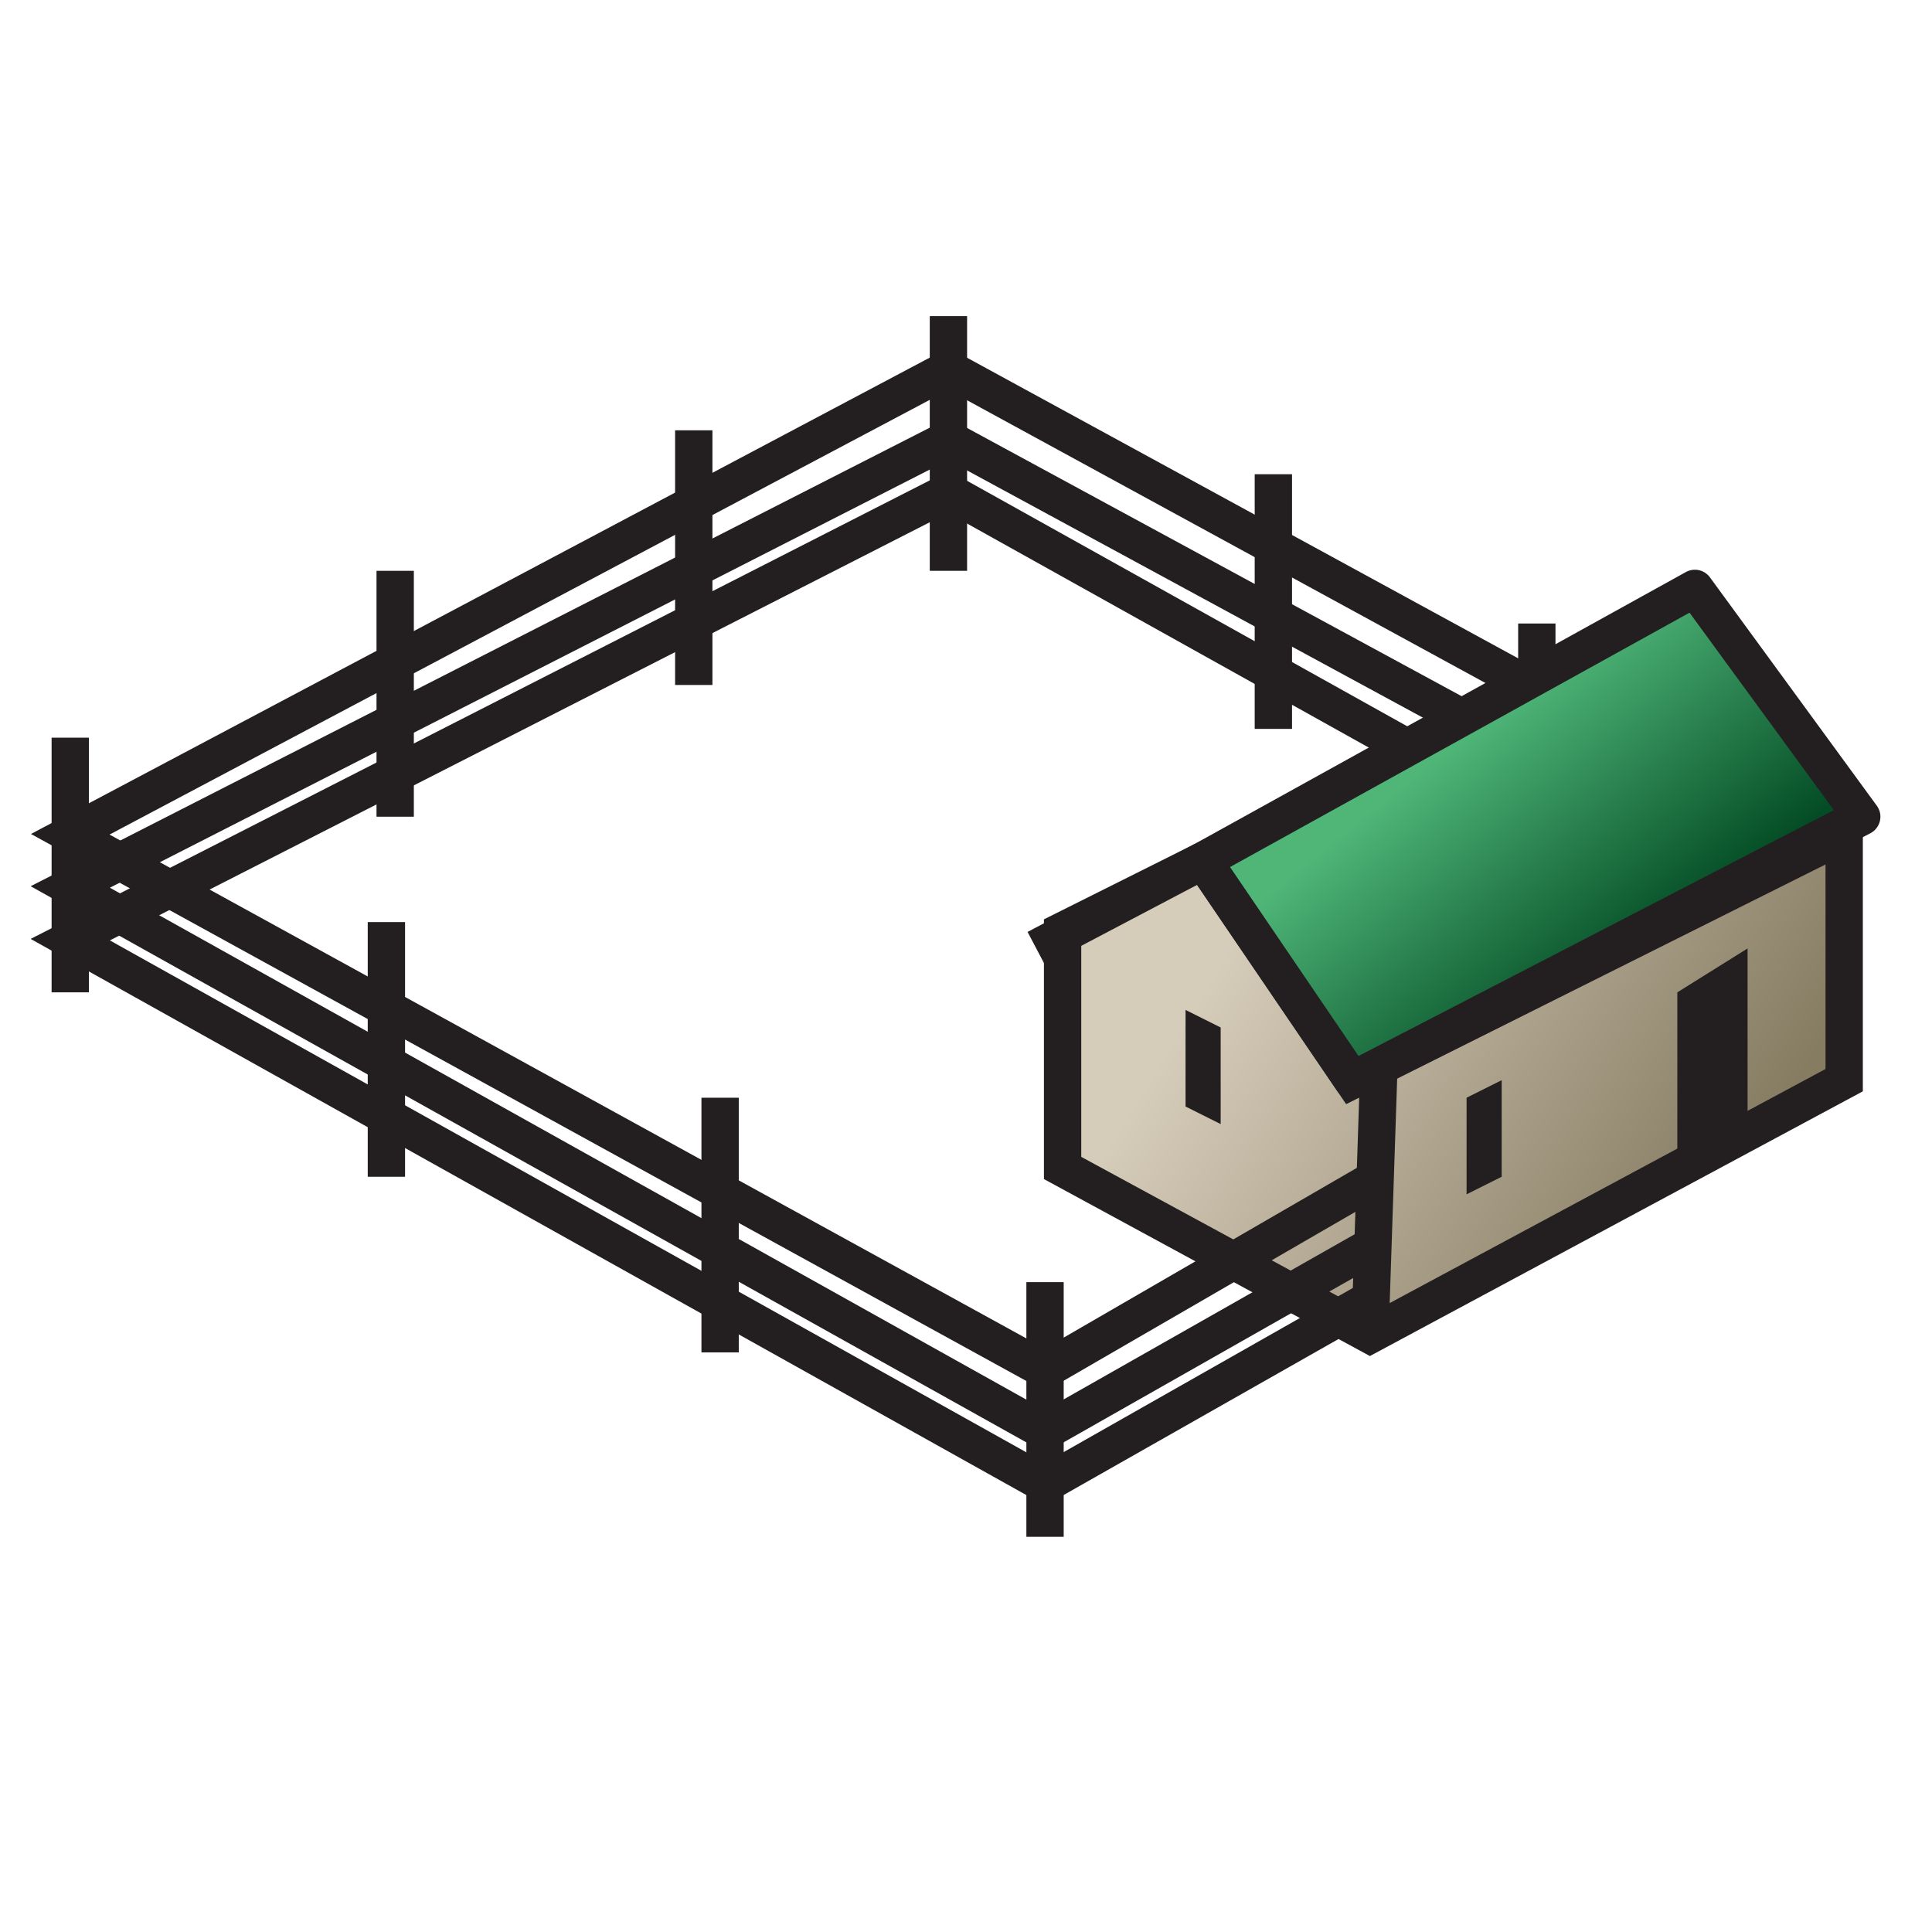
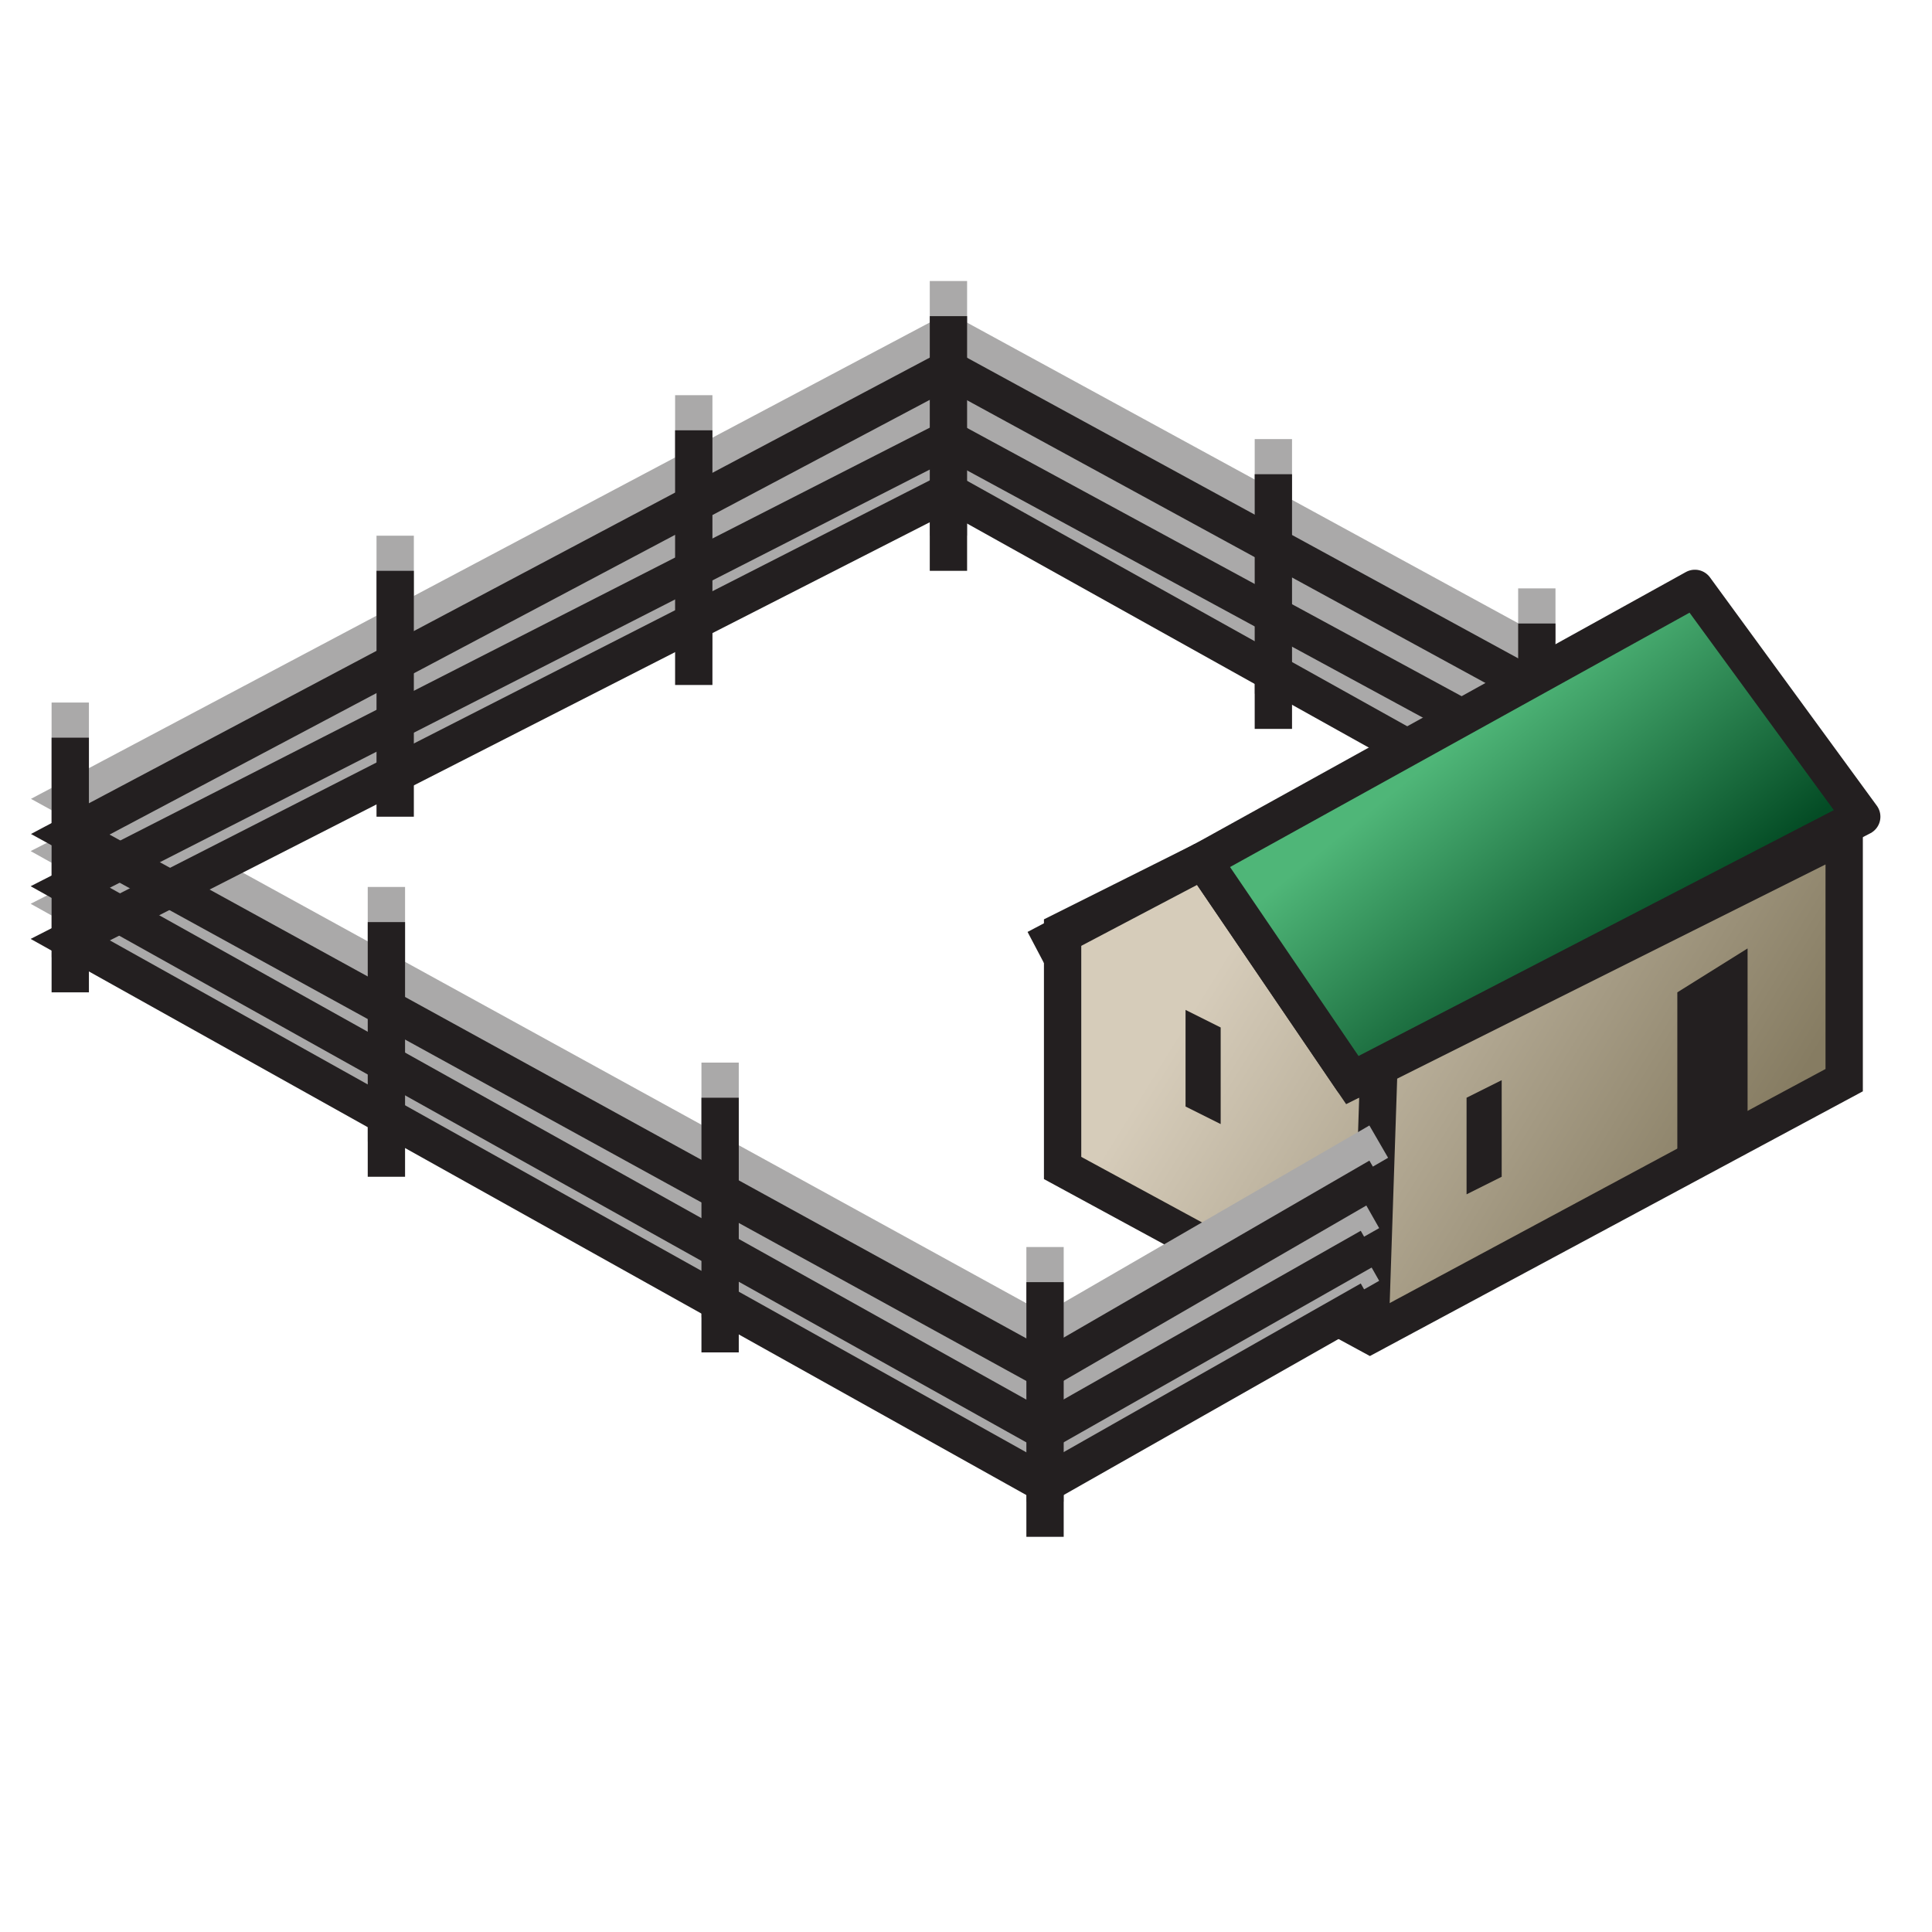
<svg xmlns="http://www.w3.org/2000/svg" version="1.1" id="Calque_1" x="0px" y="0px" viewBox="0 0 22 22" style="enable-background:new 0 0 22 22;" xml:space="preserve">
  <style type="text/css">
	.st0{fill:url(#SVGID_1_);stroke:#231F20;stroke-width:0.425;stroke-miterlimit:10;}
	.st1{fill:none;stroke:#231F20;stroke-width:0.425;stroke-miterlimit:10;}
	.st2{fill:#231F20;}
- 	.st3{fill:url(#SVGID_2_);stroke:#231F20;stroke-width:0.425;stroke-linecap:round;stroke-linejoin:round;}
+ 	.st3{fill:none;stroke:#AAA9A9;stroke-width:0.425;stroke-miterlimit:10;}
+ 	.st4{fill:url(#SVGID_2_);stroke:#231F20;stroke-width:0.425;stroke-linecap:round;stroke-linejoin:round;}
</style>
  <g>
    <g>
-       <linearGradient id="SVGID_1_" gradientUnits="userSpaceOnUse" x1="14.433" y1="10.089" x2="19.809" y2="13.403">
+       <linearGradient id="SVGID_1_" gradientUnits="userSpaceOnUse" x1="14.43" y1="13.907" x2="19.806" y2="10.593" gradientTransform="matrix(1 0 0 -1 0 24)">
        <stop offset="0" style="stop-color:#D6CCBA" />
        <stop offset="1" style="stop-color:#867C62" />
      </linearGradient>
      <polygon class="st0" points="12.1,13.3 15.6,15.2 21,12.3 21,9.5 15.4,12.3 13.7,9.8 12.1,10.6   " />
      <line class="st1" x1="13.7" y1="9.8" x2="11.8" y2="10.8" />
      <line class="st1" x1="15.7" y1="12.2" x2="15.6" y2="15.2" />
    </g>
    <polygon class="st2" points="13.9,12.8 13.5,12.6 13.5,11.5 13.9,11.7  " />
    <polygon class="st2" points="16.7,13.6 17.1,13.4 17.1,12.3 16.7,12.5  " />
    <polygon class="st2" points="19.1,13.3 19.9,12.8 19.9,10.8 19.1,11.3  " />
+     <g>
+       <line class="st3" x1="11.9" y1="17.1" x2="11.9" y2="14.2" />
+       <line class="st3" x1="8.2" y1="15" x2="8.2" y2="12.1" />
+       <line class="st3" x1="4.4" y1="13" x2="4.4" y2="10.1" />
+       <line class="st3" x1="0.8" y1="10.9" x2="0.8" y2="8" />
+       <line class="st3" x1="4.5" y1="8.9" x2="4.5" y2="6.1" />
+       <line class="st3" x1="7.9" y1="7.4" x2="7.9" y2="4.5" />
+       <line class="st3" x1="10.8" y1="6.1" x2="10.8" y2="3.2" />
+       <line class="st3" x1="14.5" y1="7.9" x2="14.5" y2="5" />
+       <polyline class="st3" points="17.1,8 10.8,4.6 0.8,9.7 11.9,15.9 15.6,13.8   " />
+       <polyline class="st3" points="17.4,7.4 10.8,3.8 0.8,9.1 11.9,15.2 15.7,13   " />
+       <line class="st3" x1="17.5" y1="6.7" x2="17.5" y2="7.3" />
+       <polyline class="st3" points="15.6,14.4 11.9,16.5 0.8,10.3 10.8,5.2 16.4,8.3   " />
+     </g>
    <g>
      <line class="st1" x1="11.9" y1="17.5" x2="11.9" y2="14.6" />
      <line class="st1" x1="8.2" y1="15.4" x2="8.2" y2="12.5" />
      <line class="st1" x1="4.4" y1="13.4" x2="4.4" y2="10.5" />
      <line class="st1" x1="0.8" y1="11.3" x2="0.8" y2="8.4" />
      <line class="st1" x1="4.5" y1="9.3" x2="4.5" y2="6.5" />
      <line class="st1" x1="7.9" y1="7.8" x2="7.9" y2="4.9" />
      <line class="st1" x1="10.8" y1="6.5" x2="10.8" y2="3.6" />
      <line class="st1" x1="14.5" y1="8.3" x2="14.5" y2="5.4" />
      <polyline class="st1" points="16.7,8.2 10.8,5 0.8,10.1 11.9,16.3 15.6,14.2   " />
      <polyline class="st1" points="17.4,7.8 10.8,4.2 0.8,9.5 11.9,15.6 15.7,13.4   " />
      <line class="st1" x1="17.5" y1="7.1" x2="17.5" y2="7.7" />
      <polyline class="st1" points="15.6,14.8 11.9,16.9 0.8,10.7 10.8,5.6 16,8.5   " />
    </g>
-     <linearGradient id="SVGID_2_" gradientUnits="userSpaceOnUse" x1="16.51" y1="8.488" x2="18.569" y2="11.019">
+     <linearGradient id="SVGID_2_" gradientUnits="userSpaceOnUse" x1="16.52" y1="15.52" x2="18.579" y2="12.989" gradientTransform="matrix(1 0 0 -1 0 24)">
      <stop offset="0" style="stop-color:#4FB678" />
      <stop offset="1" style="stop-color:#044C25" />
    </linearGradient>
-     <polygon class="st3" points="13.7,9.8 15.4,12.3 21.2,9.3 19.3,6.7  " />
+     <polygon class="st4" points="13.7,9.8 15.4,12.3 21.2,9.3 19.3,6.7  " />
  </g>
</svg>
